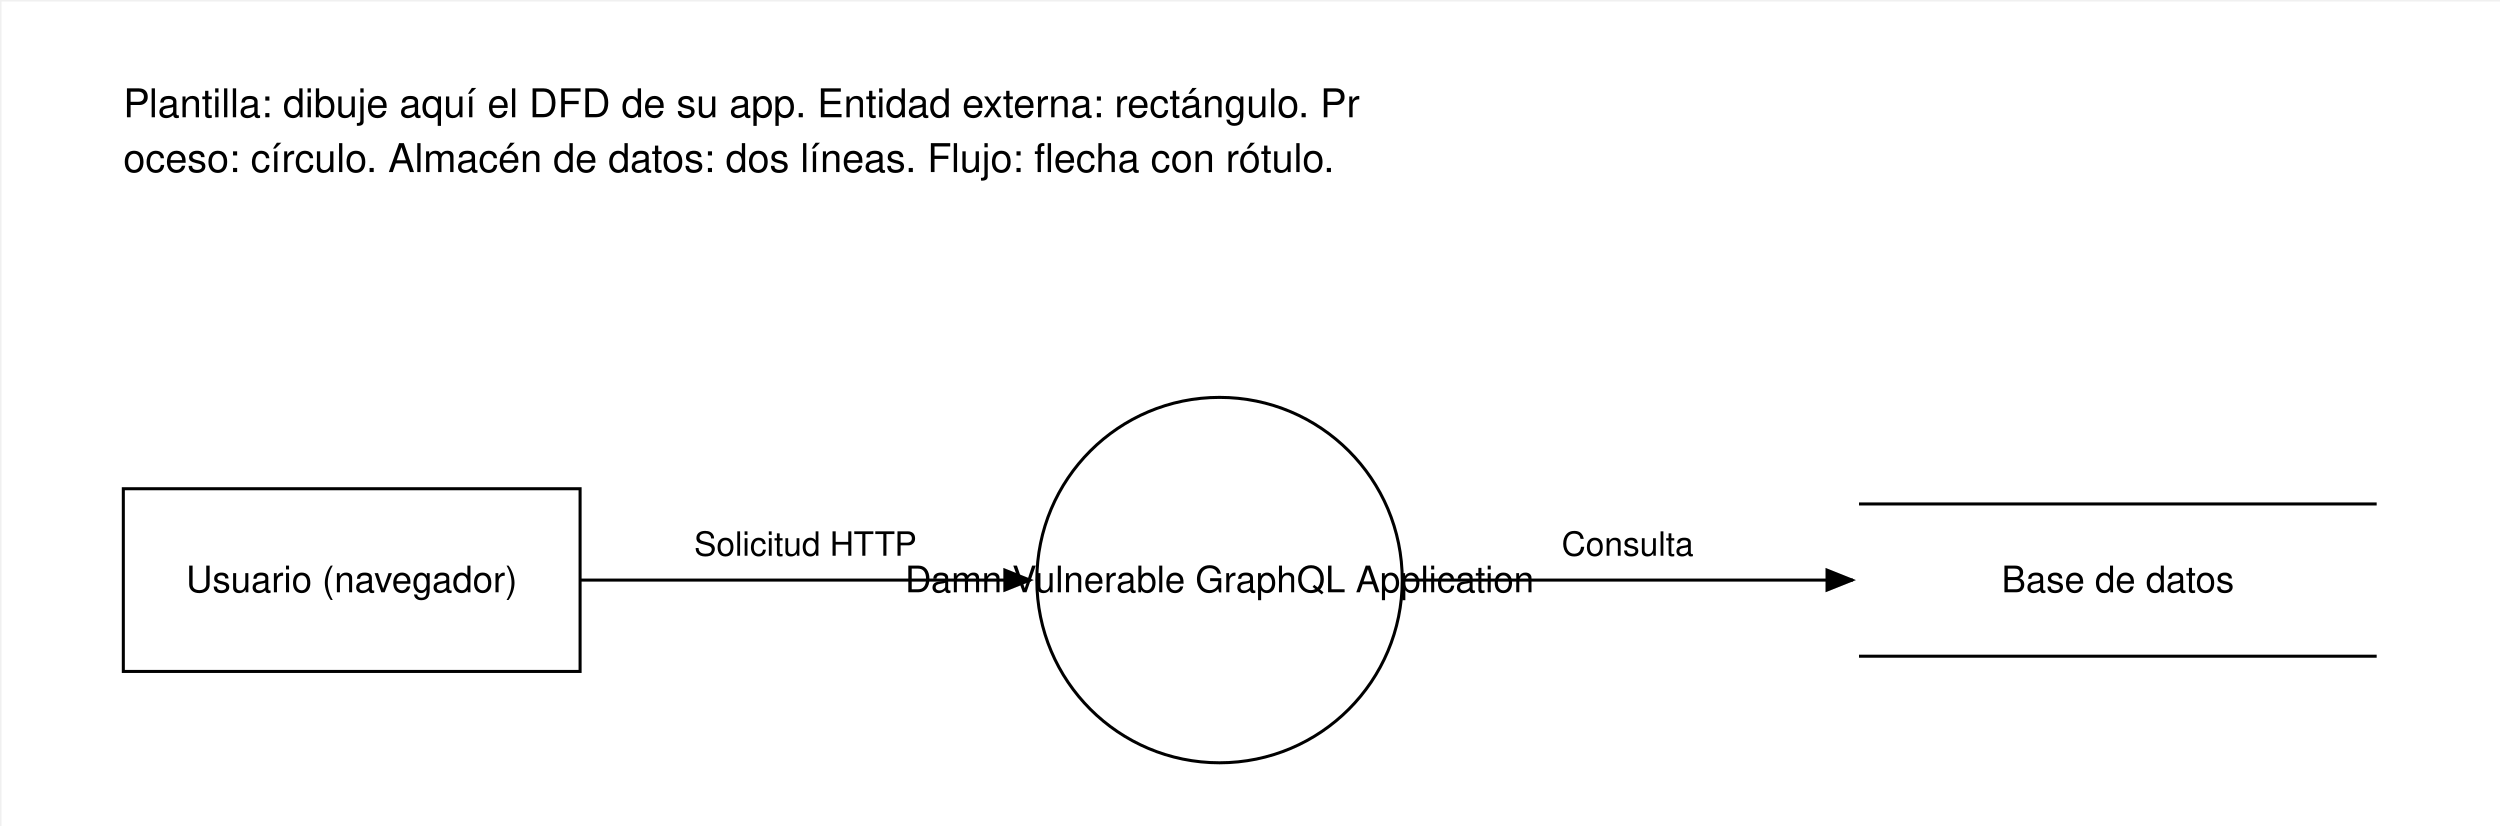
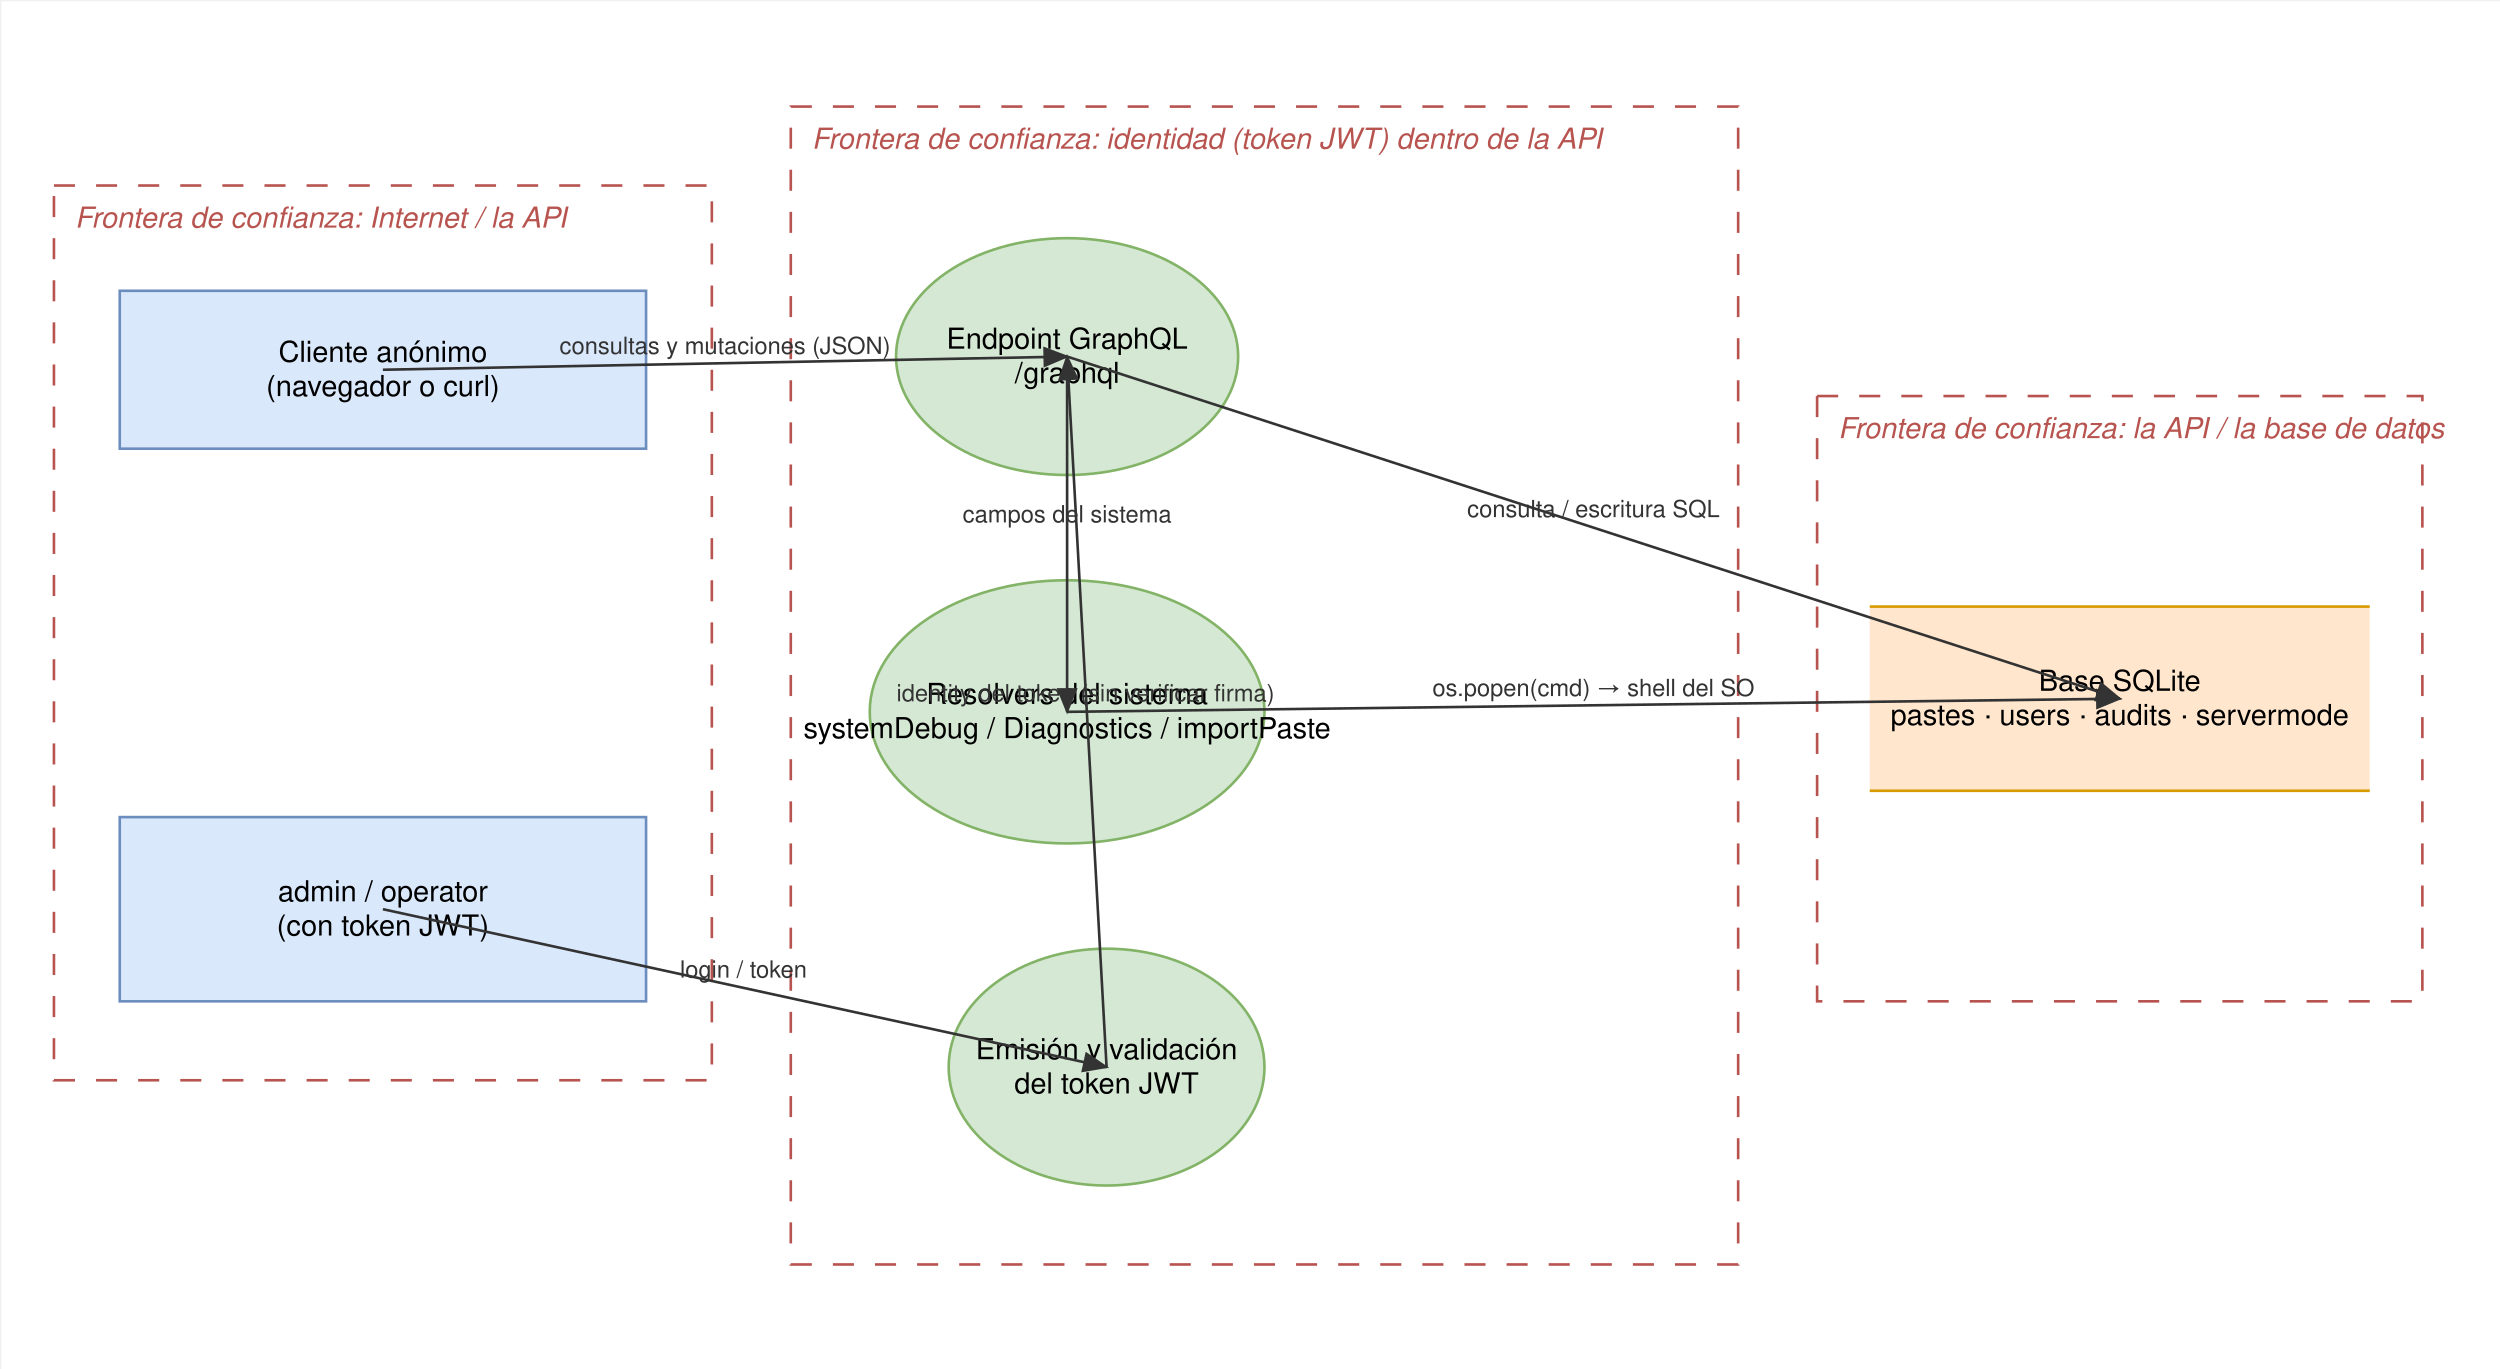
- <svg xmlns="http://www.w3.org/2000/svg" version="1.1" width="821px" height="271px" viewBox="-0.5 -0.5 821 271" content="&lt;mxfile host=&quot;app.diagrams.net&quot;&gt;&lt;diagram id=&quot;dfd&quot; name=&quot;DFD&quot;&gt;&lt;mxGraphModel dx=&quot;820&quot; dy=&quot;300&quot; grid=&quot;1&quot; gridSize=&quot;10&quot; guides=&quot;1&quot; tooltips=&quot;1&quot; connect=&quot;1&quot; arrows=&quot;1&quot; fold=&quot;1&quot; page=&quot;1&quot; pageScale=&quot;1&quot; pageWidth=&quot;827&quot; pageHeight=&quot;300&quot; math=&quot;0&quot; shadow=&quot;0&quot;&gt;&lt;root&gt;&lt;mxCell id=&quot;0&quot;/&gt;&lt;mxCell id=&quot;1&quot; parent=&quot;0&quot;/&gt;&lt;mxCell id=&quot;nota&quot; value=&quot;Plantilla: dibuje aquí el DFD de su app. Entidad externa: rectángulo. Proceso: círculo. Almacén de datos: dos líneas. Flujo: flecha con rótulo.&quot; style=&quot;text;html=1;align=left;verticalAlign=top;whiteSpace=wrap;fontSize=13;&quot; vertex=&quot;1&quot; parent=&quot;1&quot;&gt;&lt;mxGeometry x=&quot;40&quot; y=&quot;20&quot; width=&quot;740&quot; height=&quot;40&quot; as=&quot;geometry&quot;/&gt;&lt;/mxCell&gt;&lt;mxCell id=&quot;usuario&quot; value=&quot;Usuario (navegador)&quot; style=&quot;rounded=0;whiteSpace=wrap;html=1;&quot; vertex=&quot;1&quot; parent=&quot;1&quot;&gt;&lt;mxGeometry x=&quot;40&quot; y=&quot;160&quot; width=&quot;150&quot; height=&quot;60&quot; as=&quot;geometry&quot;/&gt;&lt;/mxCell&gt;&lt;mxCell id=&quot;app&quot; value=&quot;Damn Vulnerable GraphQL Application&quot; style=&quot;ellipse;whiteSpace=wrap;html=1;aspect=fixed;&quot; vertex=&quot;1&quot; parent=&quot;1&quot;&gt;&lt;mxGeometry x=&quot;340&quot; y=&quot;130&quot; width=&quot;120&quot; height=&quot;120&quot; as=&quot;geometry&quot;/&gt;&lt;/mxCell&gt;&lt;mxCell id=&quot;bd&quot; value=&quot;Base de datos&quot; style=&quot;shape=partialRectangle;whiteSpace=wrap;html=1;left=0;right=0;fillColor=none;&quot; vertex=&quot;1&quot; parent=&quot;1&quot;&gt;&lt;mxGeometry x=&quot;610&quot; y=&quot;165&quot; width=&quot;170&quot; height=&quot;50&quot; as=&quot;geometry&quot;/&gt;&lt;/mxCell&gt;&lt;mxCell id=&quot;f1&quot; value=&quot;Solicitud HTTP&quot; style=&quot;endArrow=classic;html=1;&quot; edge=&quot;1&quot; parent=&quot;1&quot; source=&quot;usuario&quot; target=&quot;app&quot;&gt;&lt;mxGeometry relative=&quot;1&quot; as=&quot;geometry&quot;/&gt;&lt;/mxCell&gt;&lt;mxCell id=&quot;f2&quot; value=&quot;Consulta&quot; style=&quot;endArrow=classic;html=1;&quot; edge=&quot;1&quot; parent=&quot;1&quot; source=&quot;app&quot; target=&quot;bd&quot;&gt;&lt;mxGeometry relative=&quot;1&quot; as=&quot;geometry&quot;/&gt;&lt;/mxCell&gt;&lt;/root&gt;&lt;/mxGraphModel&gt;&lt;/diagram&gt;&lt;/mxfile&gt;">
+ <svg xmlns="http://www.w3.org/2000/svg" version="1.1" width="950px" height="520px" viewBox="-0.5 -0.5 950 520" content="&lt;mxfile host=&quot;app.diagrams.net&quot;&gt;&lt;diagram id=&quot;dfd-dvga&quot; name=&quot;DFD DVGA&quot;&gt;&lt;mxGraphModel dx=&quot;900&quot; dy=&quot;560&quot; grid=&quot;1&quot; gridSize=&quot;10&quot; guides=&quot;1&quot; tooltips=&quot;1&quot; connect=&quot;1&quot; arrows=&quot;1&quot; fold=&quot;1&quot; page=&quot;1&quot; pageScale=&quot;1&quot; pageWidth=&quot;950&quot; pageHeight=&quot;520&quot; math=&quot;0&quot; shadow=&quot;0&quot;&gt;&lt;root&gt;&lt;mxCell id=&quot;0&quot;/&gt;&lt;mxCell id=&quot;1&quot; parent=&quot;0&quot;/&gt;&lt;mxCell id=&quot;b_internet&quot; value=&quot;Frontera de confianza: Internet / la API&quot; style=&quot;rounded=0;whiteSpace=wrap;html=1;dashed=1;dashPattern=8 8;fillColor=none;strokeColor=#B85450;verticalAlign=top;fontColor=#B85450;fontStyle=2;&quot; vertex=&quot;1&quot; parent=&quot;1&quot;&gt;&lt;mxGeometry x=&quot;20&quot; y=&quot;70&quot; width=&quot;250&quot; height=&quot;340&quot; as=&quot;geometry&quot;/&gt;&lt;/mxCell&gt;&lt;mxCell id=&quot;b_identidad&quot; value=&quot;Frontera de confianza: identidad (token JWT) dentro de la API&quot; style=&quot;rounded=0;whiteSpace=wrap;html=1;dashed=1;dashPattern=8 8;fillColor=none;strokeColor=#B85450;verticalAlign=top;fontColor=#B85450;fontStyle=2;&quot; vertex=&quot;1&quot; parent=&quot;1&quot;&gt;&lt;mxGeometry x=&quot;300&quot; y=&quot;40&quot; width=&quot;360&quot; height=&quot;440&quot; as=&quot;geometry&quot;/&gt;&lt;/mxCell&gt;&lt;mxCell id=&quot;b_datos&quot; value=&quot;Frontera de confianza: la API / la base de datos&quot; style=&quot;rounded=0;whiteSpace=wrap;html=1;dashed=1;dashPattern=8 8;fillColor=none;strokeColor=#B85450;verticalAlign=top;fontColor=#B85450;fontStyle=2;&quot; vertex=&quot;1&quot; parent=&quot;1&quot;&gt;&lt;mxGeometry x=&quot;690&quot; y=&quot;150&quot; width=&quot;230&quot; height=&quot;230&quot; as=&quot;geometry&quot;/&gt;&lt;/mxCell&gt;&lt;mxCell id=&quot;anon&quot; value=&quot;Cliente anónimo (navegador o curl)&quot; style=&quot;rounded=0;whiteSpace=wrap;html=1;fillColor=#dae8fc;strokeColor=#6c8ebf;&quot; vertex=&quot;1&quot; parent=&quot;1&quot;&gt;&lt;mxGeometry x=&quot;45&quot; y=&quot;110&quot; width=&quot;200&quot; height=&quot;60&quot; as=&quot;geometry&quot;/&gt;&lt;/mxCell&gt;&lt;mxCell id=&quot;admin&quot; value=&quot;admin / operator (con token JWT)&quot; style=&quot;rounded=0;whiteSpace=wrap;html=1;fillColor=#dae8fc;strokeColor=#6c8ebf;&quot; vertex=&quot;1&quot; parent=&quot;1&quot;&gt;&lt;mxGeometry x=&quot;45&quot; y=&quot;310&quot; width=&quot;200&quot; height=&quot;70&quot; as=&quot;geometry&quot;/&gt;&lt;/mxCell&gt;&lt;mxCell id=&quot;gql&quot; value=&quot;Endpoint GraphQL /graphql&quot; style=&quot;ellipse;whiteSpace=wrap;html=1;fillColor=#d5e8d4;strokeColor=#82b366;&quot; vertex=&quot;1&quot; parent=&quot;1&quot;&gt;&lt;mxGeometry x=&quot;340&quot; y=&quot;90&quot; width=&quot;130&quot; height=&quot;90&quot; as=&quot;geometry&quot;/&gt;&lt;/mxCell&gt;&lt;mxCell id=&quot;sysr&quot; value=&quot;Resolvers del sistema systemDebug / Diagnostics / importPaste&quot; style=&quot;ellipse;whiteSpace=wrap;html=1;fillColor=#d5e8d4;strokeColor=#82b366;&quot; vertex=&quot;1&quot; parent=&quot;1&quot;&gt;&lt;mxGeometry x=&quot;330&quot; y=&quot;220&quot; width=&quot;150&quot; height=&quot;100&quot; as=&quot;geometry&quot;/&gt;&lt;/mxCell&gt;&lt;mxCell id=&quot;jwt&quot; value=&quot;Emisión y validación del token JWT&quot; style=&quot;ellipse;whiteSpace=wrap;html=1;fillColor=#d5e8d4;strokeColor=#82b366;&quot; vertex=&quot;1&quot; parent=&quot;1&quot;&gt;&lt;mxGeometry x=&quot;360&quot; y=&quot;360&quot; width=&quot;120&quot; height=&quot;90&quot; as=&quot;geometry&quot;/&gt;&lt;/mxCell&gt;&lt;mxCell id=&quot;db&quot; value=&quot;Base SQLite pastes · users · audits · servermode&quot; style=&quot;shape=partialRectangle;whiteSpace=wrap;html=1;top=1;bottom=1;left=0;right=0;fillColor=#ffe6cc;strokeColor=#d79b00;&quot; vertex=&quot;1&quot; parent=&quot;1&quot;&gt;&lt;mxGeometry x=&quot;710&quot; y=&quot;230&quot; width=&quot;190&quot; height=&quot;70&quot; as=&quot;geometry&quot;/&gt;&lt;/mxCell&gt;&lt;mxCell id=&quot;e1&quot; value=&quot;consultas y mutaciones (JSON)&quot; style=&quot;endArrow=classic;html=1;&quot; edge=&quot;1&quot; parent=&quot;1&quot; source=&quot;anon&quot; target=&quot;gql&quot;&gt;&lt;mxGeometry relative=&quot;1&quot; as=&quot;geometry&quot;/&gt;&lt;/mxCell&gt;&lt;mxCell id=&quot;e2&quot; value=&quot;login / token&quot; style=&quot;endArrow=classic;html=1;&quot; edge=&quot;1&quot; parent=&quot;1&quot; source=&quot;admin&quot; target=&quot;jwt&quot;&gt;&lt;mxGeometry relative=&quot;1&quot; as=&quot;geometry&quot;/&gt;&lt;/mxCell&gt;&lt;mxCell id=&quot;e3&quot; value=&quot;campos del sistema&quot; style=&quot;endArrow=classic;html=1;&quot; edge=&quot;1&quot; parent=&quot;1&quot; source=&quot;gql&quot; target=&quot;sysr&quot;&gt;&lt;mxGeometry relative=&quot;1&quot; as=&quot;geometry&quot;/&gt;&lt;/mxCell&gt;&lt;mxCell id=&quot;e4&quot; value=&quot;consulta / escritura SQL&quot; style=&quot;endArrow=classic;html=1;&quot; edge=&quot;1&quot; parent=&quot;1&quot; source=&quot;gql&quot; target=&quot;db&quot;&gt;&lt;mxGeometry relative=&quot;1&quot; as=&quot;geometry&quot;/&gt;&lt;/mxCell&gt;&lt;mxCell id=&quot;e5&quot; value=&quot;os.popen(cmd) → shell del SO&quot; style=&quot;endArrow=classic;html=1;&quot; edge=&quot;1&quot; parent=&quot;1&quot; source=&quot;sysr&quot; target=&quot;db&quot;&gt;&lt;mxGeometry relative=&quot;1&quot; as=&quot;geometry&quot;/&gt;&lt;/mxCell&gt;&lt;mxCell id=&quot;e6&quot; value=&quot;identity del token (sin verificar firma)&quot; style=&quot;endArrow=classic;html=1;&quot; edge=&quot;1&quot; parent=&quot;1&quot; source=&quot;jwt&quot; target=&quot;gql&quot;&gt;&lt;mxGeometry relative=&quot;1&quot; as=&quot;geometry&quot;/&gt;&lt;/mxCell&gt;&lt;/root&gt;&lt;/mxGraphModel&gt;&lt;/diagram&gt;&lt;/mxfile&gt;">
  <defs>
-     <marker id="flecha" markerWidth="10" markerHeight="8" refX="9" refY="4" orient="auto">
-       <path d="M0,0 L10,4 L0,8 z" fill="#000" />
+     <marker id="arrow" markerWidth="10" markerHeight="8" refX="9" refY="4" orient="auto">
+       <path d="M0,0 L10,4 L0,8 z" fill="#333" />
    </marker>
  </defs>
-   <rect x="0" y="0" width="821" height="271" fill="#ffffff" />
-   <text x="40" y="38" font-family="Helvetica" font-size="13" fill="#000">Plantilla: dibuje aquí el DFD de su app. Entidad externa: rectángulo. Pr</text>
-   <text x="40" y="56" font-family="Helvetica" font-size="13" fill="#000">oceso: círculo. Almacén de datos: dos líneas. Flujo: flecha con rótulo.</text>
-   <rect x="40" y="160" width="150" height="60" fill="#ffffff" stroke="#000" />
-   <text x="115" y="194" text-anchor="middle" font-family="Helvetica" font-size="12">Usuario (navegador)</text>
-   <ellipse cx="400" cy="190" rx="60" ry="60" fill="#ffffff" stroke="#000" />
-   <text x="400" y="194" text-anchor="middle" font-family="Helvetica" font-size="12">Damn Vulnerable GraphQL Application</text>
-   <line x1="610" y1="165" x2="780" y2="165" stroke="#000" />
-   <line x1="610" y1="215" x2="780" y2="215" stroke="#000" />
-   <text x="695" y="194" text-anchor="middle" font-family="Helvetica" font-size="12">Base de datos</text>
-   <line x1="190" y1="190" x2="338" y2="190" stroke="#000" marker-end="url(#flecha)" />
-   <text x="264" y="182" text-anchor="middle" font-family="Helvetica" font-size="11">Solicitud HTTP</text>
-   <line x1="460" y1="190" x2="608" y2="190" stroke="#000" marker-end="url(#flecha)" />
-   <text x="534" y="182" text-anchor="middle" font-family="Helvetica" font-size="11">Consulta</text>
+   <rect x="0" y="0" width="950" height="520" fill="#ffffff" />
+   <rect x="20" y="70" width="250" height="340" fill="none" stroke="#B85450" stroke-dasharray="8 8" />
+   <text x="28" y="86" font-family="Helvetica" font-size="11" font-style="italic" fill="#B85450">Frontera de confianza: Internet / la API</text>
+   <rect x="300" y="40" width="360" height="440" fill="none" stroke="#B85450" stroke-dasharray="8 8" />
+   <text x="308" y="56" font-family="Helvetica" font-size="11" font-style="italic" fill="#B85450">Frontera de confianza: identidad (token JWT) dentro de la API</text>
+   <rect x="690" y="150" width="230" height="230" fill="none" stroke="#B85450" stroke-dasharray="8 8" />
+   <text x="698" y="166" font-family="Helvetica" font-size="11" font-style="italic" fill="#B85450">Frontera de confianza: la API / la base de datos</text>
+   <rect x="45" y="110" width="200" height="60" fill="#dae8fc" stroke="#6c8ebf" />
+   <text x="145.0" y="137" text-anchor="middle" font-family="Helvetica" font-size="11" fill="#000">Cliente anónimo</text>
+   <text x="145.0" y="150" text-anchor="middle" font-family="Helvetica" font-size="11" fill="#000">(navegador o curl)</text>
+   <rect x="45" y="310" width="200" height="70" fill="#dae8fc" stroke="#6c8ebf" />
+   <text x="145.0" y="342" text-anchor="middle" font-family="Helvetica" font-size="11" fill="#000">admin / operator</text>
+   <text x="145.0" y="355" text-anchor="middle" font-family="Helvetica" font-size="11" fill="#000">(con token JWT)</text>
+   <ellipse cx="405" cy="135" rx="65" ry="45" fill="#d5e8d4" stroke="#82b366" />
+   <text x="405.0" y="132" text-anchor="middle" font-family="Helvetica" font-size="11" fill="#000">Endpoint GraphQL</text>
+   <text x="405.0" y="145" text-anchor="middle" font-family="Helvetica" font-size="11" fill="#000">/graphql</text>
+   <ellipse cx="405" cy="270" rx="75" ry="50" fill="#d5e8d4" stroke="#82b366" />
+   <text x="405.0" y="267" text-anchor="middle" font-family="Helvetica" font-size="11" fill="#000">Resolvers del sistema</text>
+   <text x="405.0" y="280" text-anchor="middle" font-family="Helvetica" font-size="11" fill="#000">systemDebug / Diagnostics / importPaste</text>
+   <ellipse cx="420" cy="405" rx="60" ry="45" fill="#d5e8d4" stroke="#82b366" />
+   <text x="420.0" y="402" text-anchor="middle" font-family="Helvetica" font-size="11" fill="#000">Emisión y validación</text>
+   <text x="420.0" y="415" text-anchor="middle" font-family="Helvetica" font-size="11" fill="#000">del token JWT</text>
+   <rect x="710" y="230" width="190" height="70" fill="#ffe6cc" stroke="none" />
+   <line x1="710" y1="230" x2="900" y2="230" stroke="#d79b00" />
+   <line x1="710" y1="300" x2="900" y2="300" stroke="#d79b00" />
+   <text x="805.0" y="262" text-anchor="middle" font-family="Helvetica" font-size="11" fill="#000">Base SQLite</text>
+   <text x="805.0" y="275" text-anchor="middle" font-family="Helvetica" font-size="11" fill="#000">pastes · users · audits · servermode</text>
+   <line x1="145" y1="140" x2="405" y2="135" stroke="#333" marker-end="url(#arrow)" />
+   <text x="275" y="134" text-anchor="middle" font-family="Helvetica" font-size="9" fill="#333">consultas y mutaciones (JSON)</text>
+   <line x1="145" y1="345" x2="420" y2="405" stroke="#333" marker-end="url(#arrow)" />
+   <text x="282" y="371" text-anchor="middle" font-family="Helvetica" font-size="9" fill="#333">login / token</text>
+   <line x1="405" y1="135" x2="405" y2="270" stroke="#333" marker-end="url(#arrow)" />
+   <text x="405" y="198" text-anchor="middle" font-family="Helvetica" font-size="9" fill="#333">campos del sistema</text>
+   <line x1="405" y1="135" x2="805" y2="265" stroke="#333" marker-end="url(#arrow)" />
+   <text x="605" y="196" text-anchor="middle" font-family="Helvetica" font-size="9" fill="#333">consulta / escritura SQL</text>
+   <line x1="405" y1="270" x2="805" y2="265" stroke="#333" marker-end="url(#arrow)" />
+   <text x="605" y="264" text-anchor="middle" font-family="Helvetica" font-size="9" fill="#333">os.popen(cmd) → shell del SO</text>
+   <line x1="420" y1="405" x2="405" y2="135" stroke="#333" marker-end="url(#arrow)" />
+   <text x="412" y="266" text-anchor="middle" font-family="Helvetica" font-size="9" fill="#333">identity del token (sin verificar firma)</text>
</svg>
